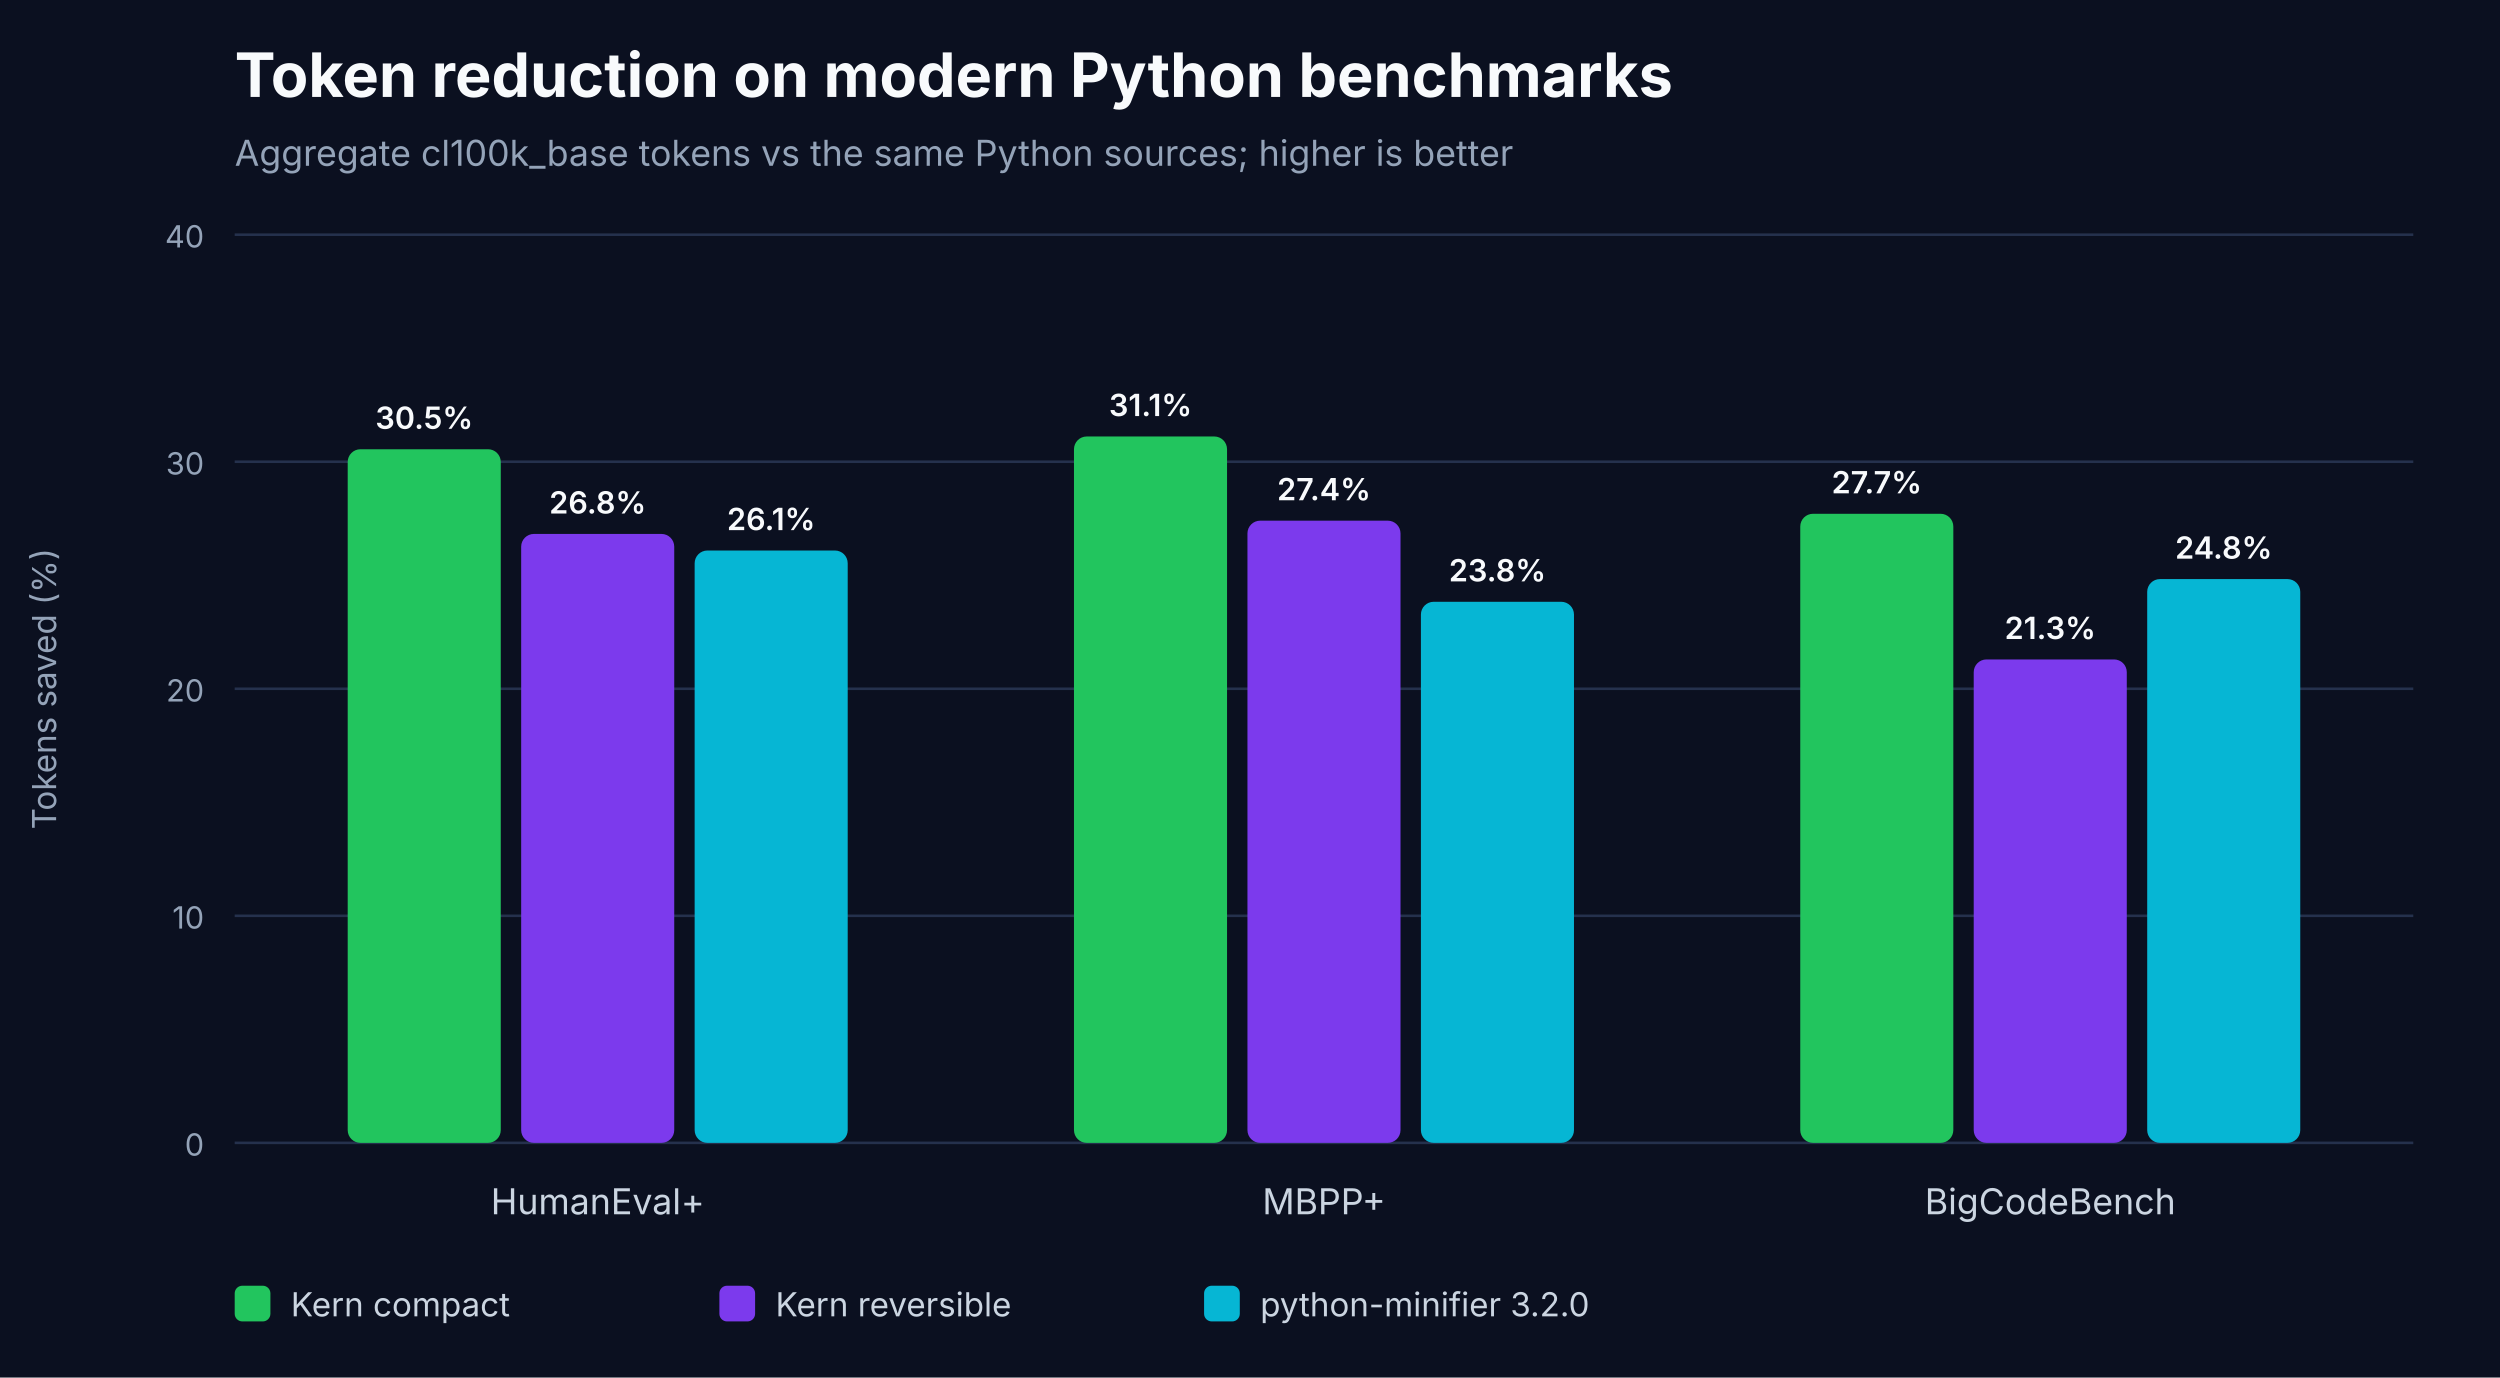
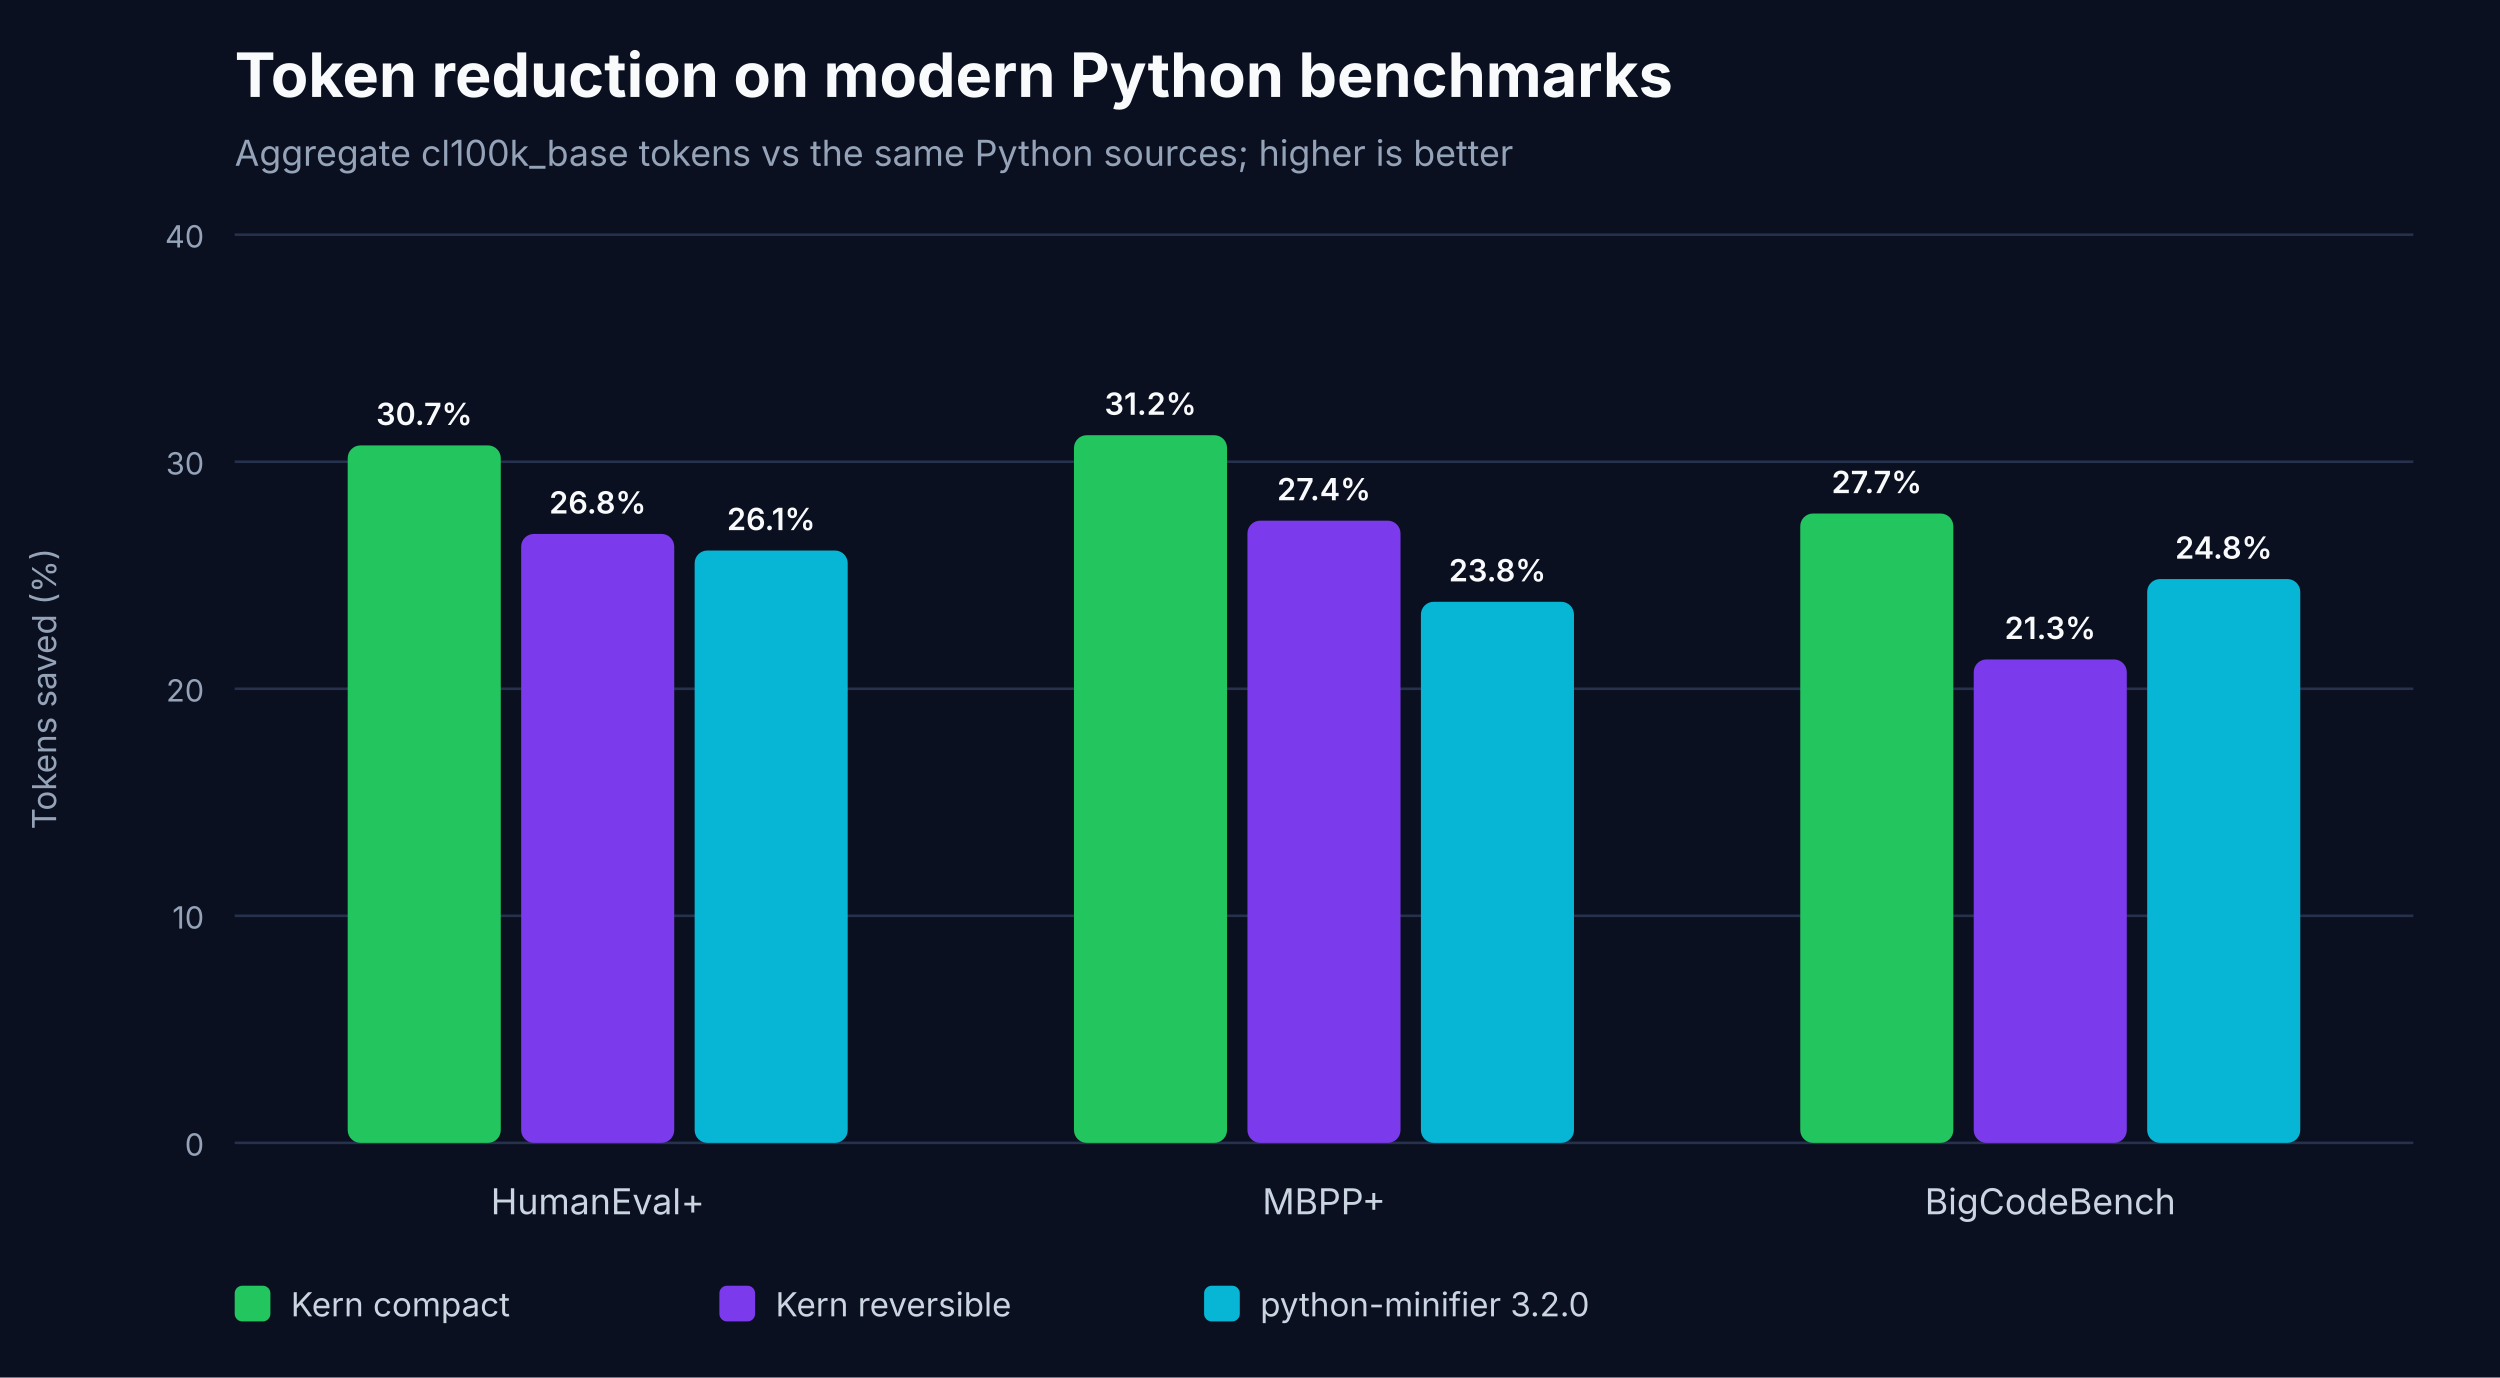
<svg xmlns="http://www.w3.org/2000/svg" width="980" height="540" viewBox="0 0 980 540" role="img" aria-labelledby="title desc">
  <rect width="100%" height="100%" fill="#0b1020" />
  <text x="92" y="38" fill="#f8fafc" font-family="Inter,system-ui,sans-serif" font-size="24" font-weight="700">Token reduction on modern Python benchmarks</text>
  <text x="92" y="65" fill="#94a3b8" font-family="Inter,system-ui,sans-serif" font-size="14">Aggregate cl100k_base tokens vs the same Python sources; higher is better</text>
  <line x1="92" y1="448.0" x2="946" y2="448.0" stroke="#25314d" stroke-width="1" />
  <text x="80" y="453.0" fill="#94a3b8" text-anchor="end" font-family="Inter,system-ui,sans-serif" font-size="12">0</text>
  <line x1="92" y1="359.0" x2="946" y2="359.0" stroke="#25314d" stroke-width="1" />
  <text x="80" y="364.0" fill="#94a3b8" text-anchor="end" font-family="Inter,system-ui,sans-serif" font-size="12">10</text>
  <line x1="92" y1="270.0" x2="946" y2="270.0" stroke="#25314d" stroke-width="1" />
  <text x="80" y="275.0" fill="#94a3b8" text-anchor="end" font-family="Inter,system-ui,sans-serif" font-size="12">20</text>
  <line x1="92" y1="181.0" x2="946" y2="181.0" stroke="#25314d" stroke-width="1" />
  <text x="80" y="186.0" fill="#94a3b8" text-anchor="end" font-family="Inter,system-ui,sans-serif" font-size="12">30</text>
  <line x1="92" y1="92.0" x2="946" y2="92.0" stroke="#25314d" stroke-width="1" />
  <text x="80" y="97.0" fill="#94a3b8" text-anchor="end" font-family="Inter,system-ui,sans-serif" font-size="12">40</text>
  <text x="22" y="270.0" fill="#94a3b8" text-anchor="middle" transform="rotate(-90 22 270.0)" font-family="Inter,system-ui,sans-serif" font-size="13">Tokens saved (%)</text>
  <text x="234.3" y="476" fill="#cbd5e1" text-anchor="middle" font-family="Inter,system-ui,sans-serif" font-size="14">HumanEval+</text>
-   <rect x="136.3" y="176.1" width="60.0" height="271.9" rx="5" fill="#22c55e" />
-   <text x="166.3" y="168.1" fill="#f8fafc" text-anchor="middle" font-family="Inter,system-ui,sans-serif" font-size="12" font-weight="600">30.5%</text>
+   <rect x="136.3" y="174.6" width="60.0" height="273.4" rx="5" fill="#22c55e" />
+   <text x="166.3" y="166.6" fill="#f8fafc" text-anchor="middle" font-family="Inter,system-ui,sans-serif" font-size="12" font-weight="600">30.7%</text>
  <rect x="204.3" y="209.3" width="60.0" height="238.7" rx="5" fill="#7c3aed" />
  <text x="234.3" y="201.3" fill="#f8fafc" text-anchor="middle" font-family="Inter,system-ui,sans-serif" font-size="12" font-weight="600">26.8%</text>
  <rect x="272.3" y="215.8" width="60.0" height="232.2" rx="5" fill="#06b6d4" />
  <text x="302.3" y="207.8" fill="#f8fafc" text-anchor="middle" font-family="Inter,system-ui,sans-serif" font-size="12" font-weight="600">26.1%</text>
  <text x="519.0" y="476" fill="#cbd5e1" text-anchor="middle" font-family="Inter,system-ui,sans-serif" font-size="14">MBPP+</text>
-   <rect x="421.0" y="171.1" width="60.0" height="276.9" rx="5" fill="#22c55e" />
-   <text x="451.0" y="163.1" fill="#f8fafc" text-anchor="middle" font-family="Inter,system-ui,sans-serif" font-size="12" font-weight="600">31.1%</text>
+   <rect x="421.0" y="170.6" width="60.0" height="277.4" rx="5" fill="#22c55e" />
+   <text x="451.0" y="162.6" fill="#f8fafc" text-anchor="middle" font-family="Inter,system-ui,sans-serif" font-size="12" font-weight="600">31.2%</text>
  <rect x="489.0" y="204.1" width="60.0" height="243.9" rx="5" fill="#7c3aed" />
  <text x="519.0" y="196.1" fill="#f8fafc" text-anchor="middle" font-family="Inter,system-ui,sans-serif" font-size="12" font-weight="600">27.4%</text>
  <rect x="557.0" y="235.9" width="60.0" height="212.1" rx="5" fill="#06b6d4" />
  <text x="587.0" y="227.9" fill="#f8fafc" text-anchor="middle" font-family="Inter,system-ui,sans-serif" font-size="12" font-weight="600">23.8%</text>
  <text x="803.7" y="476" fill="#cbd5e1" text-anchor="middle" font-family="Inter,system-ui,sans-serif" font-size="14">BigCodeBench</text>
-   <rect x="705.7" y="201.4" width="60.0" height="246.6" rx="5" fill="#22c55e" />
-   <text x="735.7" y="193.4" fill="#f8fafc" text-anchor="middle" font-family="Inter,system-ui,sans-serif" font-size="12" font-weight="600">27.7%</text>
+   <rect x="705.7" y="201.3" width="60.0" height="246.7" rx="5" fill="#22c55e" />
+   <text x="735.7" y="193.3" fill="#f8fafc" text-anchor="middle" font-family="Inter,system-ui,sans-serif" font-size="12" font-weight="600">27.7%</text>
  <rect x="773.7" y="258.5" width="60.0" height="189.5" rx="5" fill="#7c3aed" />
  <text x="803.7" y="250.5" fill="#f8fafc" text-anchor="middle" font-family="Inter,system-ui,sans-serif" font-size="12" font-weight="600">21.3%</text>
  <rect x="841.7" y="227.0" width="60.0" height="221.0" rx="5" fill="#06b6d4" />
  <text x="871.7" y="219.0" fill="#f8fafc" text-anchor="middle" font-family="Inter,system-ui,sans-serif" font-size="12" font-weight="600">24.8%</text>
  <rect x="92" y="504" width="14" height="14" rx="3" fill="#22c55e" />
  <text x="114" y="516" fill="#cbd5e1" font-family="Inter,system-ui,sans-serif" font-size="13">Kern compact</text>
  <rect x="282" y="504" width="14" height="14" rx="3" fill="#7c3aed" />
  <text x="304" y="516" fill="#cbd5e1" font-family="Inter,system-ui,sans-serif" font-size="13">Kern reversible</text>
  <rect x="472" y="504" width="14" height="14" rx="3" fill="#06b6d4" />
  <text x="494" y="516" fill="#cbd5e1" font-family="Inter,system-ui,sans-serif" font-size="13">python-minifier 3.2.0</text>
</svg>
